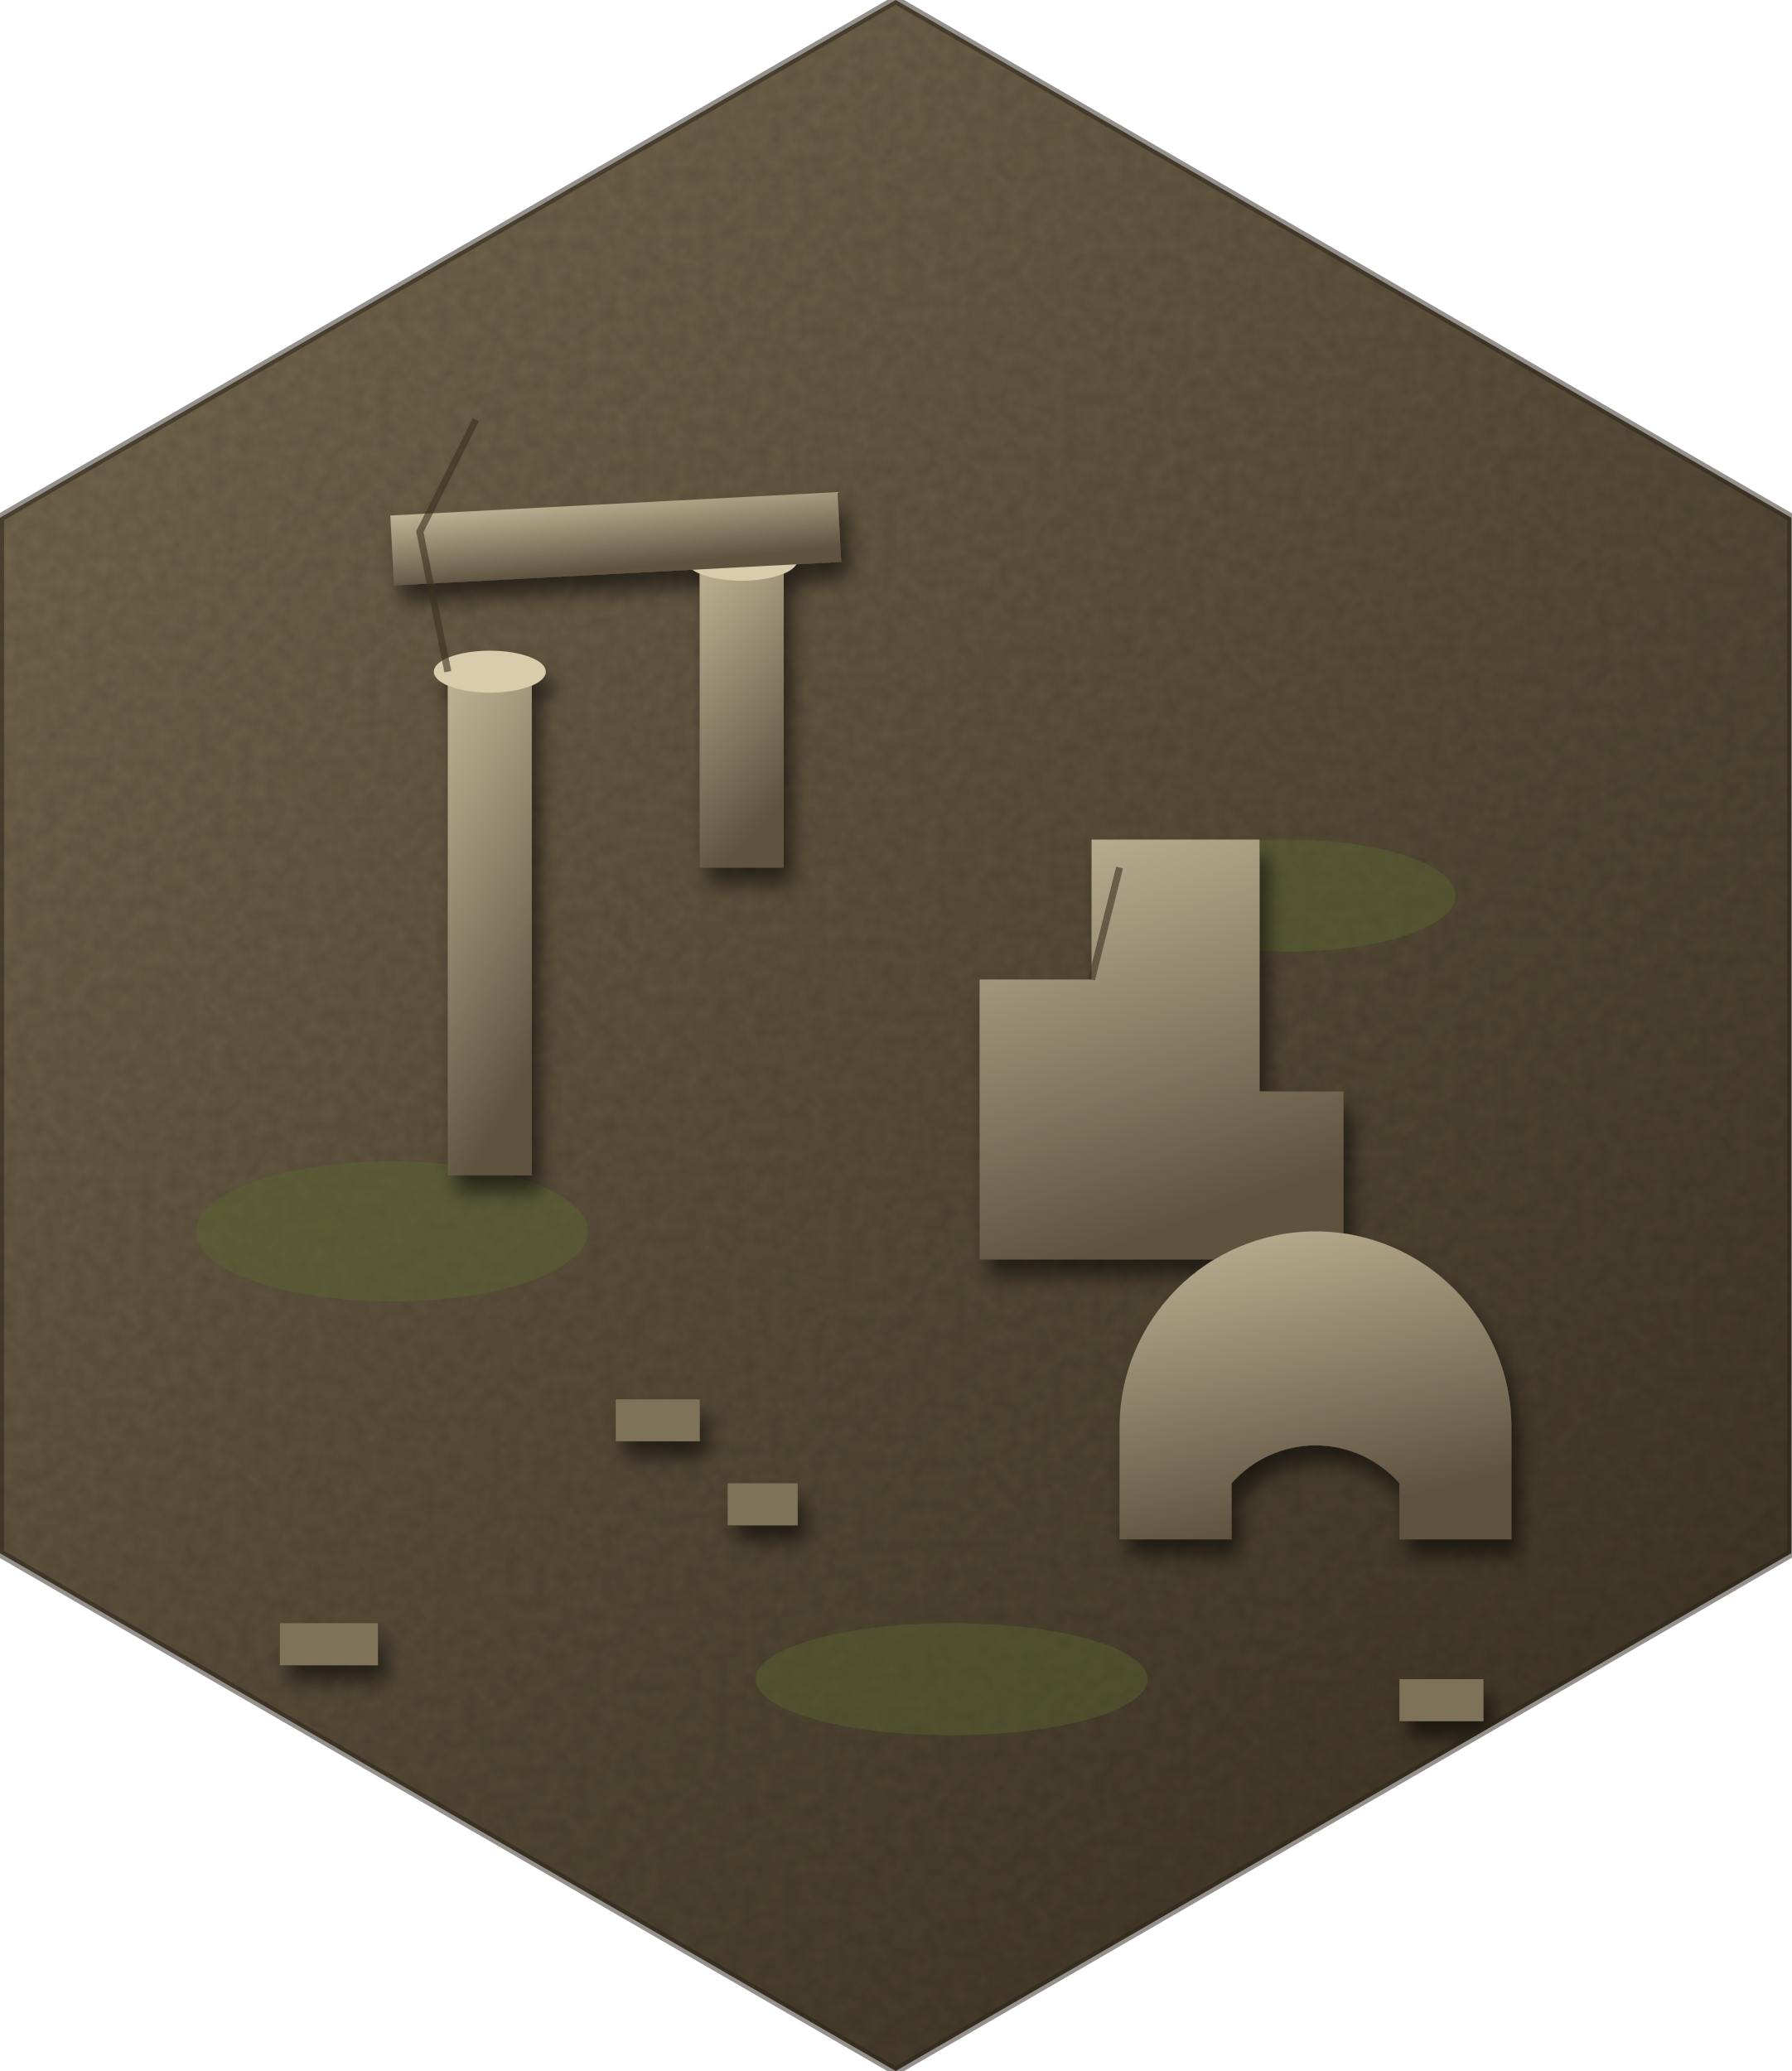
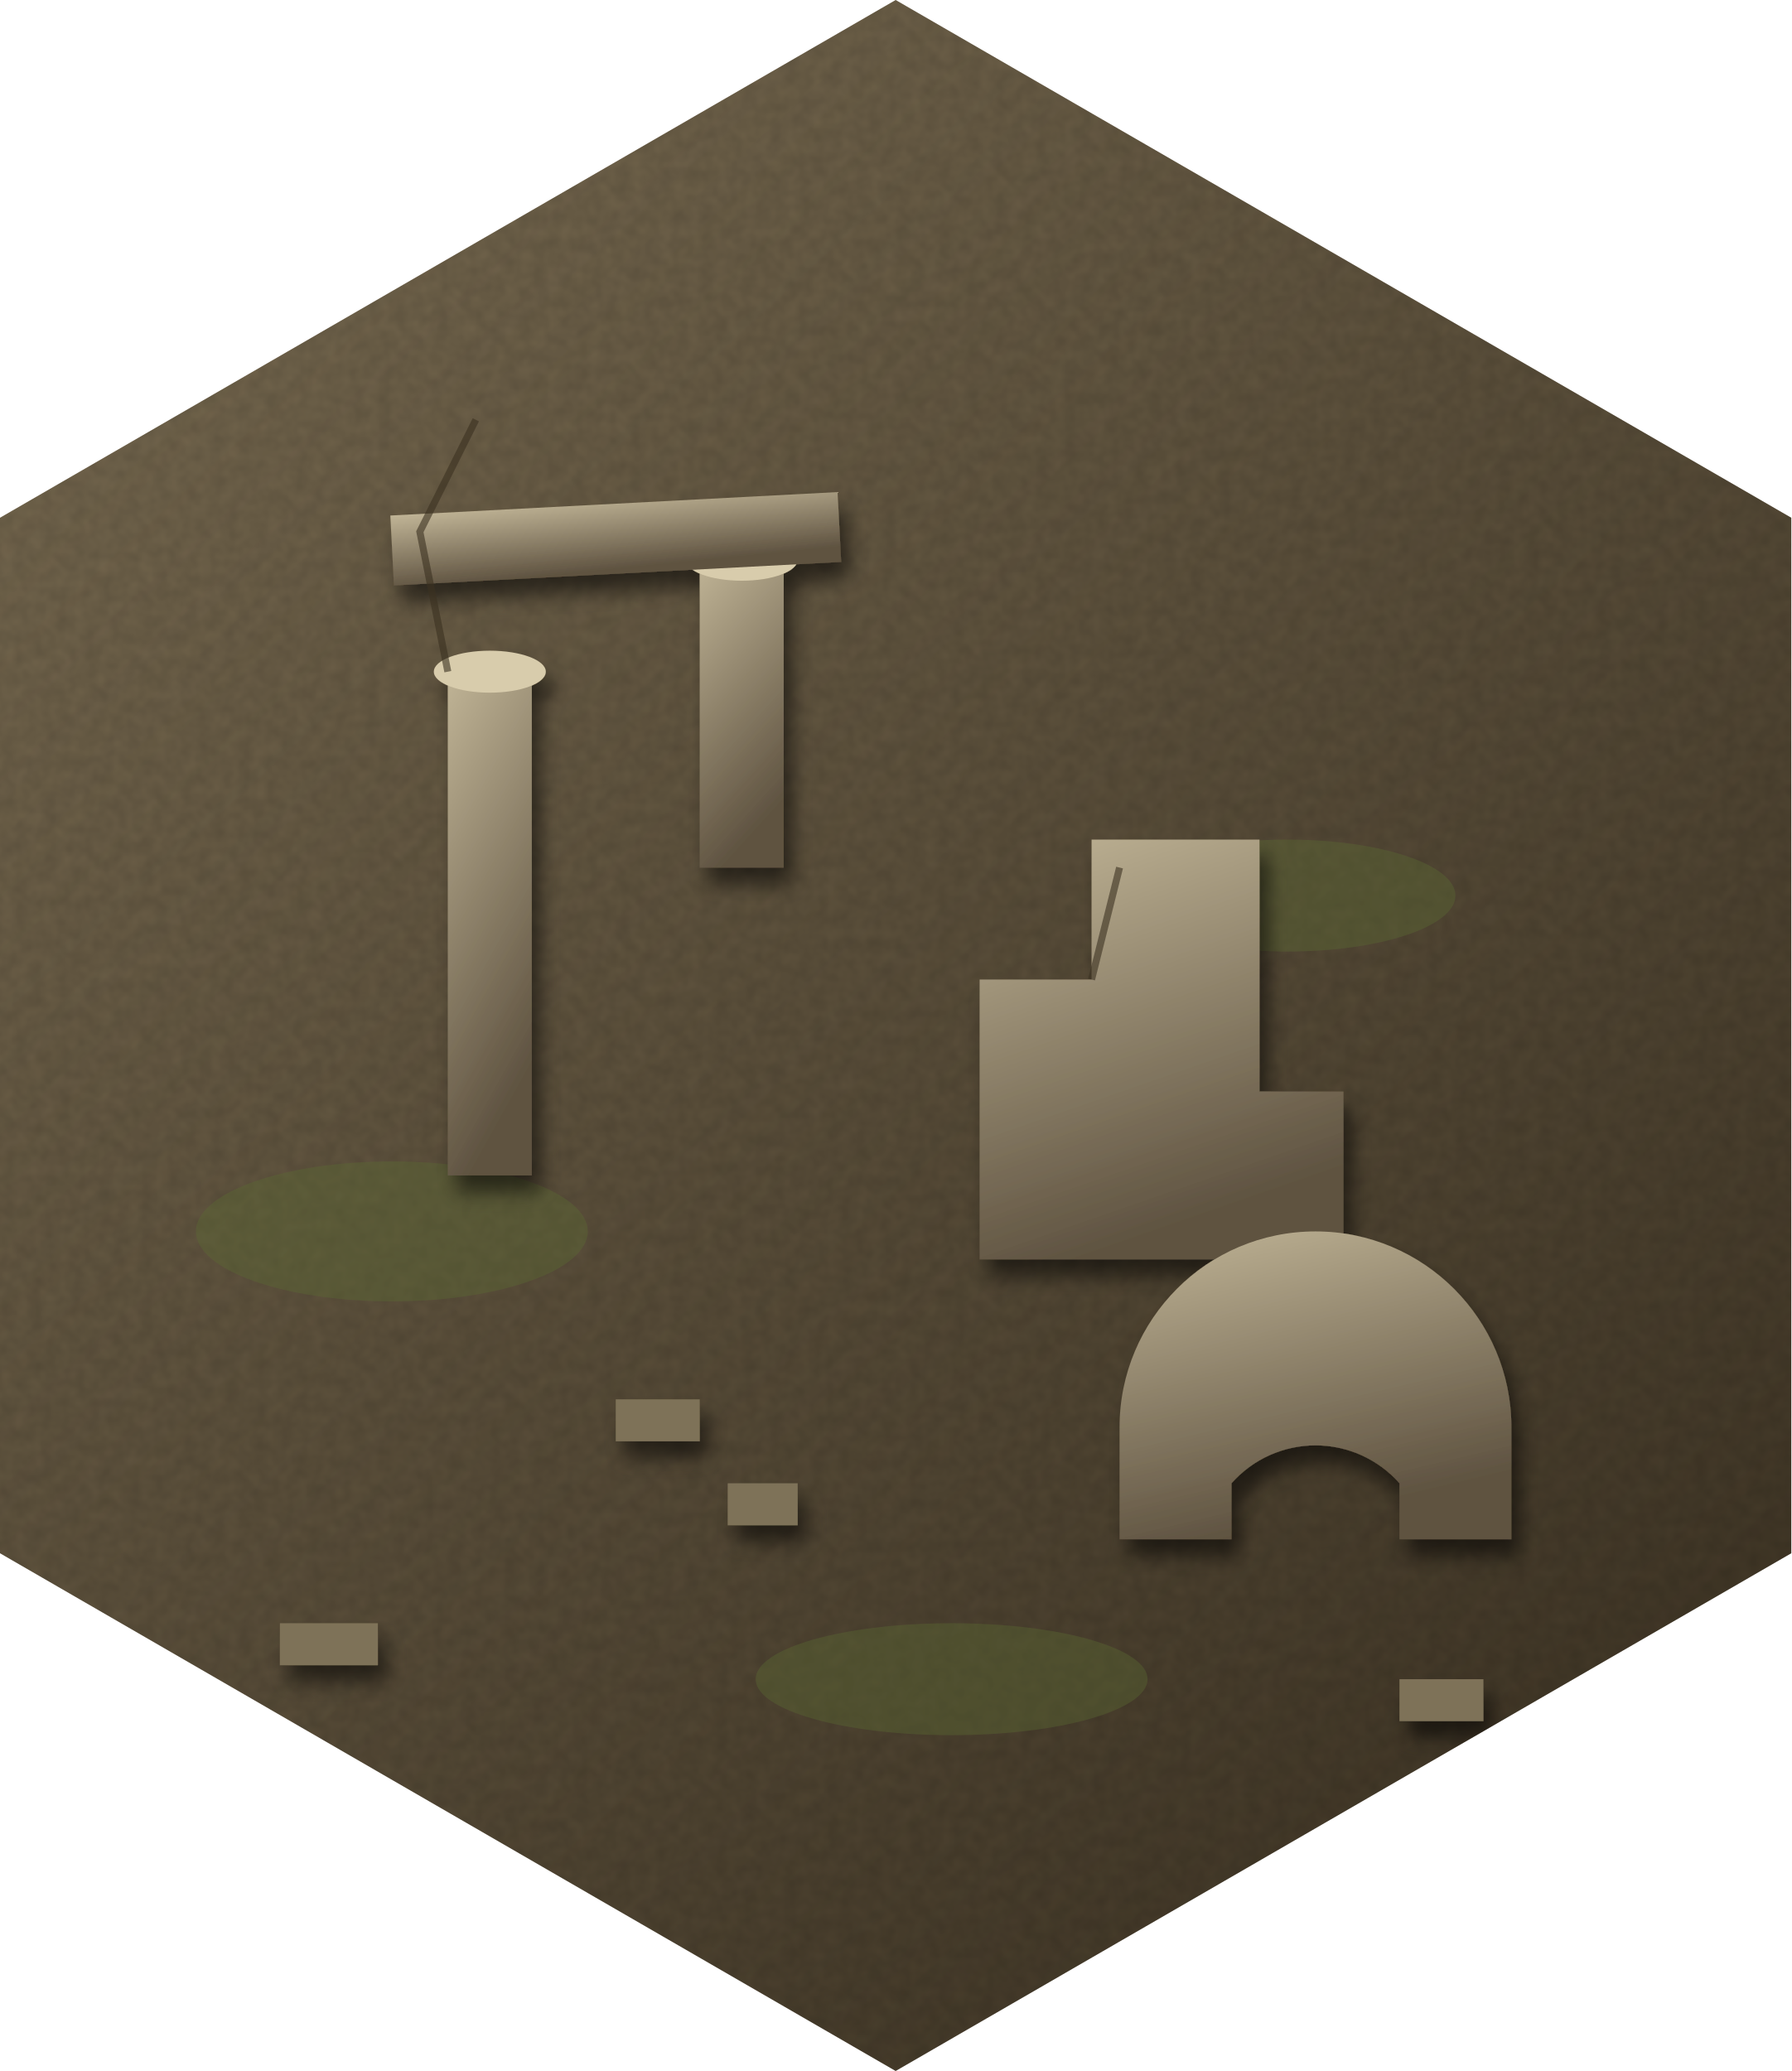
<svg xmlns="http://www.w3.org/2000/svg" viewBox="0 0 128 148" preserveAspectRatio="xMidYMid meet">
  <defs>
    <clipPath id="hex">
      <polygon points="64,0 128,37 128,111 64,148 0,111 0,37" />
    </clipPath>
    <linearGradient id="lg-base" x1="0" y1="0" x2="0.8" y2="1">
      <stop offset="0" stop-color="#7c6e54" />
      <stop offset="1" stop-color="#3e3424" />
    </linearGradient>
    <linearGradient id="lg-stone" x1="0" y1="0" x2="0.3" y2="1">
      <stop offset="0" stop-color="#c0b496" />
      <stop offset="1" stop-color="#5e5240" />
    </linearGradient>
    <filter id="nz" x="0" y="0" width="1" height="1">
      <feTurbulence type="fractalNoise" baseFrequency="1.0" numOctaves="2" seed="47" />
      <feColorMatrix values="0 0 0 0 0  0 0 0 0 0  0 0 0 0 0  0 0 0 0.28 0" />
      <feComposite in2="SourceGraphic" operator="in" />
    </filter>
    <filter id="ds" x="-30%" y="-30%" width="160%" height="160%">
      <feGaussianBlur in="SourceAlpha" stdDeviation="0.7" />
      <feOffset dx="0.6" dy="1.2" />
      <feComponentTransfer>
        <feFuncA type="linear" slope="0.55" />
      </feComponentTransfer>
      <feMerge>
        <feMergeNode />
        <feMergeNode in="SourceGraphic" />
      </feMerge>
    </filter>
  </defs>
  <g clip-path="url(#hex)">
    <rect x="0" y="0" width="128" height="148" fill="url(#lg-base)" />
    <rect x="0" y="0" width="128" height="148" fill="#2a2218" filter="url(#nz)" opacity="0.55" />
    <g fill="#5a6a32" opacity="0.4">
      <ellipse cx="28" cy="88" rx="14" ry="5" />
      <ellipse cx="92" cy="64" rx="12" ry="4" />
      <ellipse cx="68" cy="120" rx="14" ry="4" />
    </g>
    <g filter="url(#ds)">
      <rect x="32" y="48" width="6" height="36" fill="url(#lg-stone)" />
      <ellipse cx="35" cy="48" rx="4" ry="1.5" fill="#d8ccac" />
      <rect x="50" y="40" width="6" height="22" fill="url(#lg-stone)" />
      <ellipse cx="53" cy="40" rx="4" ry="1.5" fill="#d8ccac" />
      <rect x="28" y="36" width="32" height="5" fill="url(#lg-stone)" transform="rotate(-3 44 38.5)" />
      <path d="M 70 90 L 70 70 L 78 70 L 78 60 L 90 60 L 90 78 L 96 78 L 96 90 Z" fill="url(#lg-stone)" />
      <path d="M 80 102 A 14 14 0 0 1 108 102 L 108 110 L 100 110 L 100 106 A 8 8 0 0 0 88 106 L 88 110 L 80 110 Z" fill="url(#lg-stone)" />
      <rect x="44" y="100" width="6" height="3" fill="#7e7258" />
      <rect x="52" y="106" width="5" height="3" fill="#7e7258" />
      <rect x="20" y="116" width="7" height="3" fill="#7e7258" />
      <rect x="100" y="120" width="6" height="3" fill="#7e7258" />
    </g>
    <g stroke="#3a3020" stroke-width="0.5" fill="none" opacity="0.6">
      <path d="M 32 48 L 30 38 L 34 30" />
      <path d="M 78 70 L 80 62" />
    </g>
  </g>
-   <polygon points="64,0 128,37 128,111 64,148 0,111 0,37" fill="none" stroke="#2a2218" stroke-width="0.6" opacity="0.5" />
</svg>
